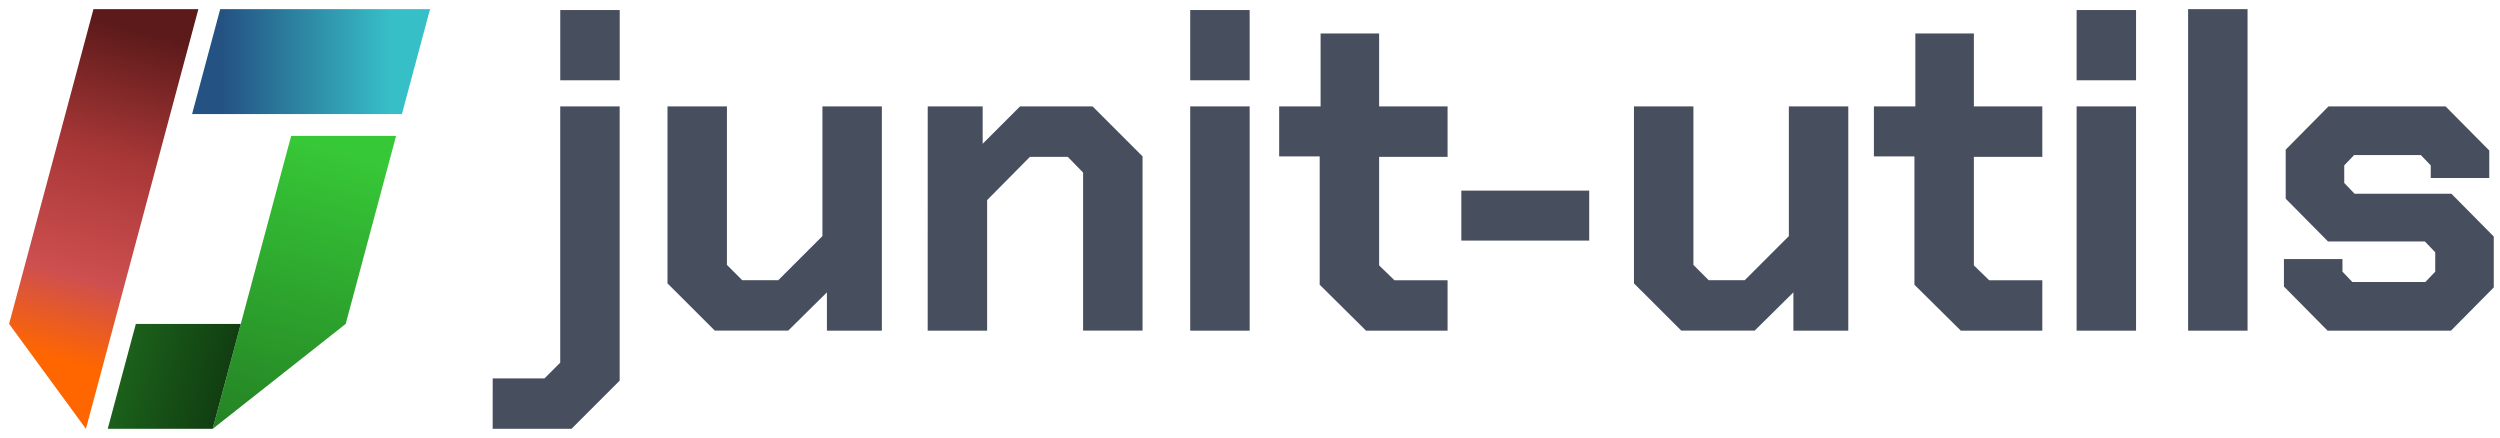
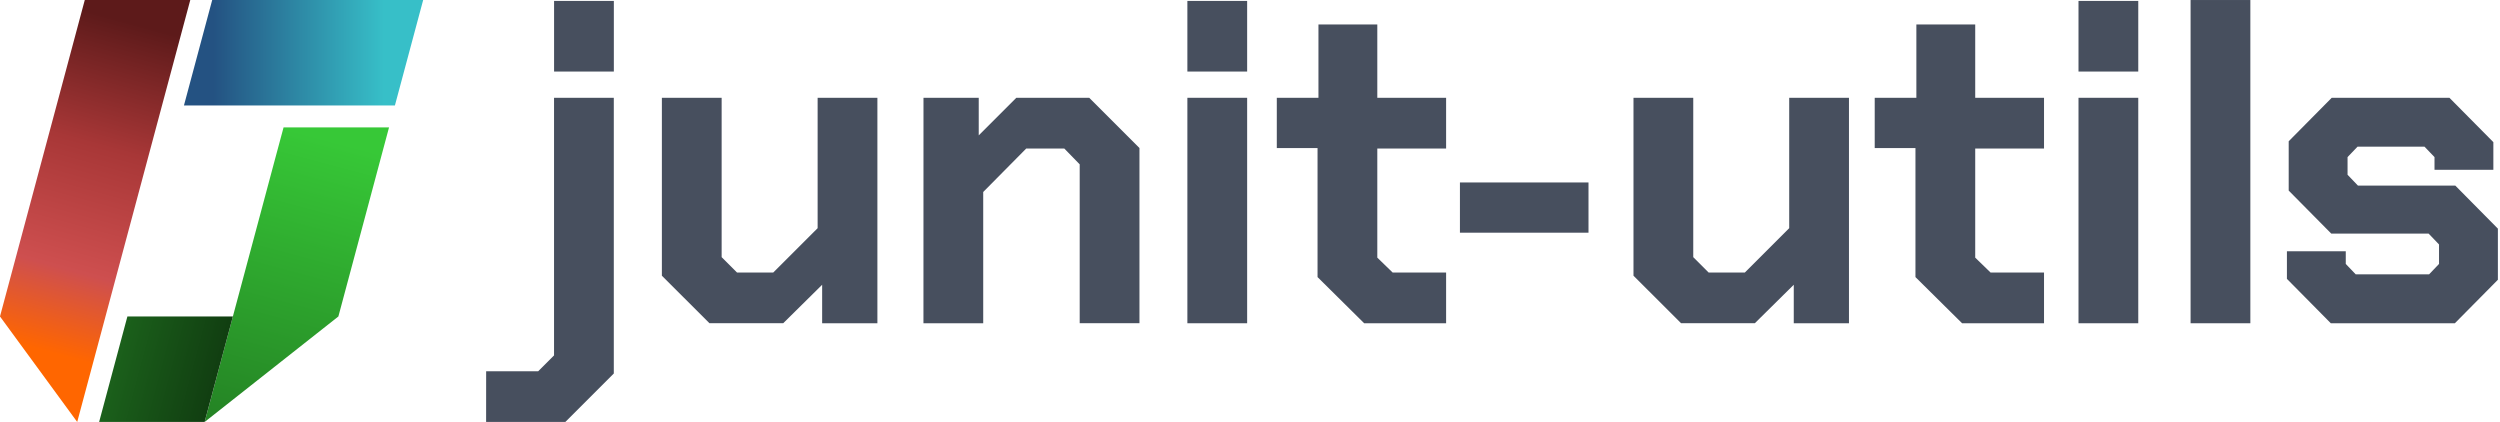
- <svg xmlns="http://www.w3.org/2000/svg" xmlns:xlink="http://www.w3.org/1999/xlink" id="svg8" version="1.1" viewBox="0 0 72.496 12.7" height="48" width="274">
+ <svg xmlns="http://www.w3.org/2000/svg" xmlns:xlink="http://www.w3.org/1999/xlink" width="237" height="40" viewBox="0 0 62.706 10.583" version="1.1" id="svg8">
  <defs id="defs2">
    <linearGradient id="linearGradient990">
-       <stop id="stop986" offset="0" style="stop-color:#1b601b;stop-opacity:1;" />
-       <stop id="stop988" offset="1" style="stop-color:#113e11;stop-opacity:1" />
+       <stop style="stop-color:#1b601b;stop-opacity:1;" offset="0" id="stop986" />
+       <stop style="stop-color:#113e11;stop-opacity:1" offset="1" id="stop988" />
    </linearGradient>
    <linearGradient id="linearGradient982">
-       <stop style="stop-color:#37bfc8;stop-opacity:1" offset="0" id="stop978" />
-       <stop style="stop-color:#245282;stop-opacity:1" offset="1" id="stop980" />
+       <stop id="stop978" offset="0" style="stop-color:#37bfc8;stop-opacity:1" />
+       <stop id="stop980" offset="1" style="stop-color:#245282;stop-opacity:1" />
    </linearGradient>
    <linearGradient id="linearGradient960">
-       <stop id="stop956" offset="0" style="stop-color:#37c837;stop-opacity:1;" />
-       <stop id="stop958" offset="1" style="stop-color:#248224;stop-opacity:1" />
+       <stop style="stop-color:#37c837;stop-opacity:1;" offset="0" id="stop956" />
+       <stop style="stop-color:#248224;stop-opacity:1" offset="1" id="stop958" />
    </linearGradient>
    <linearGradient id="linearGradient914">
-       <stop id="stop910" offset="0" style="stop-color:#ff6600;stop-opacity:1" />
-       <stop style="stop-color:#ce4f4f;stop-opacity:1" offset="0.25" id="stop918" />
-       <stop id="stop984" offset="0.625" style="stop-color:#a83737;stop-opacity:1;" />
-       <stop id="stop912" offset="1" style="stop-color:#5d1a1a;stop-opacity:1" />
+       <stop style="stop-color:#ff6600;stop-opacity:1" offset="0" id="stop910" />
+       <stop id="stop918" offset="0.25" style="stop-color:#ce4f4f;stop-opacity:1" />
+       <stop style="stop-color:#a83737;stop-opacity:1;" offset="0.625" id="stop984" />
+       <stop style="stop-color:#5d1a1a;stop-opacity:1" offset="1" id="stop912" />
    </linearGradient>
-     <linearGradient gradientTransform="matrix(0.02017912,0,0,0.02017912,12.72265,-1.368667)" gradientUnits="userSpaceOnUse" y2="114.128" x2="-401.211" y1="592.132" x1="-531.926" id="linearGradient916" xlink:href="#linearGradient914" />
-     <linearGradient gradientTransform="matrix(0.02017912,0,0,0.02017912,15.14415,-1.368667)" gradientUnits="userSpaceOnUse" y2="688" x2="-446.529" y1="258" x1="-331.311" id="linearGradient962" xlink:href="#linearGradient960" />
-     <linearGradient gradientUnits="userSpaceOnUse" y2="159" x2="-433.471" y1="159" x1="-184.736" id="linearGradient970" xlink:href="#linearGradient982" />
-     <linearGradient gradientTransform="matrix(0.07626756,0,0,0.07626756,14.77742,-1.416949)" gradientUnits="userSpaceOnUse" y2="167.363" x2="-69.368" y1="167.363" x1="-110.114" id="linearGradient992" xlink:href="#linearGradient990" />
-     <linearGradient gradientTransform="matrix(0.02017912,0,0,0.02017912,15.14415,-1.368667)" y2="159" x2="-433.471" y1="159" x1="-184.736" gradientUnits="userSpaceOnUse" id="linearGradient1038" xlink:href="#linearGradient982" />
+     <linearGradient xlink:href="#linearGradient914" id="linearGradient916" x1="-531.926" y1="592.132" x2="-401.211" y2="114.128" gradientUnits="userSpaceOnUse" gradientTransform="matrix(0.02017912,0,0,0.02017912,12.72265,-1.368667)" />
+     <linearGradient xlink:href="#linearGradient960" id="linearGradient962" x1="-331.311" y1="258" x2="-446.529" y2="688" gradientUnits="userSpaceOnUse" gradientTransform="matrix(0.02017912,0,0,0.02017912,15.14415,-1.368667)" />
+     <linearGradient xlink:href="#linearGradient982" id="linearGradient970" x1="-184.736" y1="159" x2="-433.471" y2="159" gradientUnits="userSpaceOnUse" />
+     <linearGradient xlink:href="#linearGradient990" id="linearGradient992" x1="-110.114" y1="167.363" x2="-69.368" y2="167.363" gradientUnits="userSpaceOnUse" gradientTransform="matrix(0.07626756,0,0,0.07626756,14.77742,-1.416949)" />
+     <linearGradient xlink:href="#linearGradient982" id="linearGradient1038" gradientUnits="userSpaceOnUse" x1="-184.736" y1="159" x2="-433.471" y2="159" gradientTransform="matrix(0.02017912,0,0,0.02017912,15.14415,-1.368667)" />
  </defs>
  <g id="layer1">
-     <g id="g930">
-       <g style="stroke-width:1.043" transform="matrix(0.979123,0,0,0.979123,0.1614034,0.1821121)" id="g889">
-         <path d="M 8.459,3.838 8.204,4.786 7.799,6.299 6.966,9.407 6.134,12.515 10.074,9.407 10.907,6.299 11.312,4.786 11.566,3.838 Z" style="fill:url(#linearGradient962);fill-opacity:1;stroke-width:0.032;stroke-linecap:square;paint-order:stroke fill markers" id="rect947" />
-         <path d="M 6.357,0.084 5.524,3.192 H 8.632 11.739 L 12.572,0.084 H 9.464 Z" style="fill:url(#linearGradient1038);fill-opacity:1;stroke-width:0.032;stroke-linecap:square;paint-order:stroke fill markers" id="rect924" />
-         <rect transform="matrix(1,0,-0.2588191,0.9659258,0,0)" y="9.739" x="6.379" height="3.217" width="3.108" id="rect861" style="fill:url(#linearGradient992);fill-opacity:1;stroke-width:0.032;stroke-linecap:square;paint-order:stroke fill markers" />
-         <path d="M 2.603,0.084 1.771,3.192 0.938,6.299 0.105,9.407 2.38,12.515 3.213,9.407 4.046,6.299 4.878,3.192 5.711,0.084 Z" style="fill:url(#linearGradient916);fill-opacity:1;stroke:none;stroke-width:0.021px;stroke-linecap:butt;stroke-linejoin:miter;stroke-opacity:1" id="path867" />
+     <g id="g919">
+       <g id="g889" transform="matrix(0.8514112,0,0,0.8514112,-0.08972172,-0.0717141)" style="stroke-width:1.043">
+         <path id="rect947" style="fill:url(#linearGradient962);fill-opacity:1;stroke-width:0.032;stroke-linecap:square;paint-order:stroke fill markers" d="M 8.459,3.838 8.204,4.786 7.799,6.299 6.966,9.407 6.134,12.515 10.074,9.407 10.907,6.299 11.312,4.786 11.566,3.838 Z" />
+         <path id="rect924" style="fill:url(#linearGradient1038);fill-opacity:1;stroke-width:0.032;stroke-linecap:square;paint-order:stroke fill markers" d="M 6.357,0.084 5.524,3.192 H 8.632 11.739 L 12.572,0.084 H 9.464 Z" />
+         <rect style="fill:url(#linearGradient992);fill-opacity:1;stroke-width:0.032;stroke-linecap:square;paint-order:stroke fill markers" id="rect861" width="3.108" height="3.217" x="6.379" y="9.739" transform="matrix(1,0,-0.2588191,0.9659258,0,0)" />
+         <path id="path867" style="fill:url(#linearGradient916);fill-opacity:1;stroke:none;stroke-width:0.021px;stroke-linecap:butt;stroke-linejoin:miter;stroke-opacity:1" d="M 2.603,0.084 1.771,3.192 0.938,6.299 0.105,9.407 2.38,12.515 3.213,9.407 4.046,6.299 4.878,3.192 5.711,0.084 Z" />
      </g>
-       <g style="stroke-width:0.913" transform="matrix(1.095237,0,0,1.095237,-1.044764,-0.6047522)" id="g1250">
-         <path style="font-style:normal;font-variant:normal;font-weight:bold;font-stretch:normal;font-size:11.923px;line-height:1.25;font-family:'Chakra Petch';-inkscape-font-specification:'Chakra Petch Bold';letter-spacing:-0.226px;word-spacing:0px;fill:#474f5e;fill-opacity:1;stroke:none;stroke-width:0.018" d="m 13.999,10.571 h 1.371 l 0.417,-0.417 V 3.369 h 1.574 v 7.261 l -1.276,1.276 h -2.087 z" id="path1103" />
-         <path id="path1069" style="font-style:normal;font-variant:normal;font-weight:bold;font-stretch:normal;font-size:11.923px;line-height:1.25;font-family:'Chakra Petch';-inkscape-font-specification:'Chakra Petch Bold';letter-spacing:-0.226px;word-spacing:0px;fill:#474f5e;fill-opacity:1;stroke:none;stroke-width:0.018" d="M 18.627,8.055 V 3.369 h 1.574 v 4.197 l 0.405,0.405 h 0.954 L 22.729,6.803 V 3.369 h 1.574 V 9.307 H 22.848 V 8.293 l -1.025,1.013 h -1.943 z" />
-         <path id="path1071" style="font-style:normal;font-variant:normal;font-weight:bold;font-stretch:normal;font-size:11.923px;line-height:1.25;font-family:'Chakra Petch';-inkscape-font-specification:'Chakra Petch Bold';letter-spacing:-0.226px;word-spacing:0px;fill:#474f5e;fill-opacity:1;stroke:none;stroke-width:0.018" d="m 25.517,3.369 h 1.455 v 0.99 l 0.99,-0.99 h 1.92 l 1.323,1.323 v 4.614 H 29.631 V 5.122 L 29.225,4.705 h -1.002 l -1.133,1.145 v 3.458 h -1.574 z" />
-         <path style="font-style:normal;font-variant:normal;font-weight:bold;font-stretch:normal;font-size:11.923px;line-height:1.25;font-family:'Chakra Petch';-inkscape-font-specification:'Chakra Petch Bold';letter-spacing:-0.226px;word-spacing:0px;fill:#474f5e;fill-opacity:1;stroke:none;stroke-width:0.018" d="m 32.467,3.369 h 1.574 v 5.938 h -1.574 z" id="path1107" />
-         <path id="path1075" style="font-style:normal;font-variant:normal;font-weight:bold;font-stretch:normal;font-size:11.923px;line-height:1.25;font-family:'Chakra Petch';-inkscape-font-specification:'Chakra Petch Bold';letter-spacing:-0.226px;word-spacing:0px;fill:#474f5e;fill-opacity:1;stroke:none;stroke-width:0.018" d="M 35.895,8.091 V 4.693 H 34.822 V 3.369 h 1.097 V 1.438 h 1.55 v 1.932 h 1.812 v 1.335 h -1.812 v 2.874 l 0.405,0.393 h 1.407 v 1.335 h -2.158 z" />
-         <path id="path1079" style="font-style:normal;font-variant:normal;font-weight:bold;font-stretch:normal;font-size:11.923px;line-height:1.25;font-family:'Chakra Petch';-inkscape-font-specification:'Chakra Petch Bold';letter-spacing:-0.226px;word-spacing:0px;fill:#474f5e;fill-opacity:1;stroke:none;stroke-width:0.018" d="M 44.216,8.055 V 3.369 h 1.574 v 4.197 l 0.405,0.405 h 0.954 L 48.317,6.803 V 3.369 h 1.574 V 9.307 H 48.437 V 8.293 l -1.025,1.013 h -1.943 z" />
-         <path id="path1081" style="font-style:normal;font-variant:normal;font-weight:bold;font-stretch:normal;font-size:11.923px;line-height:1.25;font-family:'Chakra Petch';-inkscape-font-specification:'Chakra Petch Bold';letter-spacing:-0.226px;word-spacing:0px;fill:#474f5e;fill-opacity:1;stroke:none;stroke-width:0.018" d="M 51.642,8.091 V 4.693 H 50.569 V 3.369 h 1.097 V 1.438 h 1.55 v 1.932 h 1.812 V 4.705 H 53.216 v 2.874 l 0.405,0.393 h 1.407 v 1.335 h -2.158 z" />
-         <path style="font-style:normal;font-variant:normal;font-weight:bold;font-stretch:normal;font-size:11.923px;line-height:1.25;font-family:'Chakra Petch';-inkscape-font-specification:'Chakra Petch Bold';letter-spacing:-0.226px;word-spacing:0px;fill:#474f5e;fill-opacity:1;stroke:none;stroke-width:0.018" d="m 55.936,3.369 h 1.574 v 5.938 h -1.574 z" id="path1111" />
-         <path id="path1085" style="font-style:normal;font-variant:normal;font-weight:bold;font-stretch:normal;font-size:11.923px;line-height:1.25;font-family:'Chakra Petch';-inkscape-font-specification:'Chakra Petch Bold';letter-spacing:-0.226px;word-spacing:0px;fill:#474f5e;fill-opacity:1;stroke:none;stroke-width:0.018" d="m 58.888,0.794 h 1.574 V 9.307 h -1.574 z" />
-         <path id="path1087" style="font-style:normal;font-variant:normal;font-weight:bold;font-stretch:normal;font-size:11.923px;line-height:1.25;font-family:'Chakra Petch';-inkscape-font-specification:'Chakra Petch Bold';letter-spacing:-0.226px;word-spacing:0px;fill:#474f5e;fill-opacity:1;stroke:none;stroke-width:0.018" d="M 61.425,8.138 V 7.411 h 1.55 l -5e-6,0.334 0.262,0.274 h 1.932 L 65.431,7.745 V 7.232 L 65.157,6.946 h -2.564 L 61.472,5.813 V 4.514 L 62.605,3.369 h 3.1 l 1.157,1.168 V 5.265 H 65.312 V 4.931 L 65.049,4.657 h -1.765 l -0.262,0.274 v 0.465 l 0.274,0.286 h 2.564 l 1.121,1.133 v 1.347 l -1.133,1.145 h -3.267 z" />
-         <path id="path1113" d="m 55.936,0.818 h 1.574 v 1.86 h -1.574 z" style="font-style:normal;font-variant:normal;font-weight:bold;font-stretch:normal;font-size:11.923px;line-height:1.25;font-family:'Chakra Petch';-inkscape-font-specification:'Chakra Petch Bold';letter-spacing:-0.226px;word-spacing:0px;fill:#474f5e;fill-opacity:1;stroke:none;stroke-width:0.018" />
-         <path style="font-style:normal;font-variant:normal;font-weight:bold;font-stretch:normal;font-size:11.923px;line-height:1.25;font-family:'Chakra Petch';-inkscape-font-specification:'Chakra Petch Bold';letter-spacing:-0.226px;word-spacing:0px;fill:#474f5e;fill-opacity:1;stroke:none;stroke-width:0.018" d="m 32.467,0.818 h 1.574 v 1.86 h -1.574 z" id="path1115" />
-         <path id="path1117" d="m 15.788,0.818 h 1.574 v 1.86 h -1.574 z" style="font-style:normal;font-variant:normal;font-weight:bold;font-stretch:normal;font-size:11.923px;line-height:1.25;font-family:'Chakra Petch';-inkscape-font-specification:'Chakra Petch Bold';letter-spacing:-0.226px;word-spacing:0px;fill:#474f5e;fill-opacity:1;stroke:none;stroke-width:0.018" />
-         <path d="m 39.645,5.599 h 3.386 v 1.323 h -3.386 z" style="font-style:normal;font-variant:normal;font-weight:bold;font-stretch:normal;font-size:11.923px;line-height:1.25;font-family:'Chakra Petch';-inkscape-font-specification:'Chakra Petch Bold';letter-spacing:-0.226px;word-spacing:0px;fill:#474f5e;fill-opacity:1;stroke:none;stroke-width:0.018" id="path1077-1" />
+       <g id="g1250" transform="matrix(0.9523796,0,0,0.9523796,-1.138562,-0.7559439)" style="stroke-width:0.913">
+         <path id="path1103" d="m 13.999,10.571 h 1.371 l 0.417,-0.417 V 3.369 h 1.574 v 7.261 l -1.276,1.276 h -2.087 z" style="font-style:normal;font-variant:normal;font-weight:bold;font-stretch:normal;font-size:11.923px;line-height:1.25;font-family:'Chakra Petch';-inkscape-font-specification:'Chakra Petch Bold';letter-spacing:-0.226px;word-spacing:0px;fill:#474f5e;fill-opacity:1;stroke:none;stroke-width:0.018" />
+         <path d="M 18.627,8.055 V 3.369 h 1.574 v 4.197 l 0.405,0.405 h 0.954 L 22.729,6.803 V 3.369 h 1.574 V 9.307 H 22.848 V 8.293 l -1.025,1.013 h -1.943 z" style="font-style:normal;font-variant:normal;font-weight:bold;font-stretch:normal;font-size:11.923px;line-height:1.25;font-family:'Chakra Petch';-inkscape-font-specification:'Chakra Petch Bold';letter-spacing:-0.226px;word-spacing:0px;fill:#474f5e;fill-opacity:1;stroke:none;stroke-width:0.018" id="path1069" />
+         <path d="m 25.517,3.369 h 1.455 v 0.99 l 0.99,-0.99 h 1.92 l 1.323,1.323 v 4.614 H 29.631 V 5.122 L 29.225,4.705 h -1.002 l -1.133,1.145 v 3.458 h -1.574 z" style="font-style:normal;font-variant:normal;font-weight:bold;font-stretch:normal;font-size:11.923px;line-height:1.25;font-family:'Chakra Petch';-inkscape-font-specification:'Chakra Petch Bold';letter-spacing:-0.226px;word-spacing:0px;fill:#474f5e;fill-opacity:1;stroke:none;stroke-width:0.018" id="path1071" />
+         <path id="path1107" d="m 32.467,3.369 h 1.574 v 5.938 h -1.574 z" style="font-style:normal;font-variant:normal;font-weight:bold;font-stretch:normal;font-size:11.923px;line-height:1.25;font-family:'Chakra Petch';-inkscape-font-specification:'Chakra Petch Bold';letter-spacing:-0.226px;word-spacing:0px;fill:#474f5e;fill-opacity:1;stroke:none;stroke-width:0.018" />
+         <path d="M 35.895,8.091 V 4.693 H 34.822 V 3.369 h 1.097 V 1.438 h 1.55 v 1.932 h 1.812 v 1.335 h -1.812 v 2.874 l 0.405,0.393 h 1.407 v 1.335 h -2.158 z" style="font-style:normal;font-variant:normal;font-weight:bold;font-stretch:normal;font-size:11.923px;line-height:1.25;font-family:'Chakra Petch';-inkscape-font-specification:'Chakra Petch Bold';letter-spacing:-0.226px;word-spacing:0px;fill:#474f5e;fill-opacity:1;stroke:none;stroke-width:0.018" id="path1075" />
+         <path d="M 44.216,8.055 V 3.369 h 1.574 v 4.197 l 0.405,0.405 h 0.954 L 48.317,6.803 V 3.369 h 1.574 V 9.307 H 48.437 V 8.293 l -1.025,1.013 h -1.943 z" style="font-style:normal;font-variant:normal;font-weight:bold;font-stretch:normal;font-size:11.923px;line-height:1.25;font-family:'Chakra Petch';-inkscape-font-specification:'Chakra Petch Bold';letter-spacing:-0.226px;word-spacing:0px;fill:#474f5e;fill-opacity:1;stroke:none;stroke-width:0.018" id="path1079" />
+         <path d="M 51.642,8.091 V 4.693 H 50.569 V 3.369 h 1.097 V 1.438 h 1.55 v 1.932 h 1.812 V 4.705 H 53.216 v 2.874 l 0.405,0.393 h 1.407 v 1.335 h -2.158 z" style="font-style:normal;font-variant:normal;font-weight:bold;font-stretch:normal;font-size:11.923px;line-height:1.25;font-family:'Chakra Petch';-inkscape-font-specification:'Chakra Petch Bold';letter-spacing:-0.226px;word-spacing:0px;fill:#474f5e;fill-opacity:1;stroke:none;stroke-width:0.018" id="path1081" />
+         <path id="path1111" d="m 55.936,3.369 h 1.574 v 5.938 h -1.574 z" style="font-style:normal;font-variant:normal;font-weight:bold;font-stretch:normal;font-size:11.923px;line-height:1.25;font-family:'Chakra Petch';-inkscape-font-specification:'Chakra Petch Bold';letter-spacing:-0.226px;word-spacing:0px;fill:#474f5e;fill-opacity:1;stroke:none;stroke-width:0.018" />
+         <path d="m 58.888,0.794 h 1.574 V 9.307 h -1.574 z" style="font-style:normal;font-variant:normal;font-weight:bold;font-stretch:normal;font-size:11.923px;line-height:1.25;font-family:'Chakra Petch';-inkscape-font-specification:'Chakra Petch Bold';letter-spacing:-0.226px;word-spacing:0px;fill:#474f5e;fill-opacity:1;stroke:none;stroke-width:0.018" id="path1085" />
+         <path d="M 61.425,8.138 V 7.411 h 1.55 l -5e-6,0.334 0.262,0.274 h 1.932 L 65.431,7.745 V 7.232 L 65.157,6.946 h -2.564 L 61.472,5.813 V 4.514 L 62.605,3.369 h 3.1 l 1.157,1.168 V 5.265 H 65.312 V 4.931 L 65.049,4.657 h -1.765 l -0.262,0.274 v 0.465 l 0.274,0.286 h 2.564 l 1.121,1.133 v 1.347 l -1.133,1.145 h -3.267 z" style="font-style:normal;font-variant:normal;font-weight:bold;font-stretch:normal;font-size:11.923px;line-height:1.25;font-family:'Chakra Petch';-inkscape-font-specification:'Chakra Petch Bold';letter-spacing:-0.226px;word-spacing:0px;fill:#474f5e;fill-opacity:1;stroke:none;stroke-width:0.018" id="path1087" />
+         <path style="font-style:normal;font-variant:normal;font-weight:bold;font-stretch:normal;font-size:11.923px;line-height:1.25;font-family:'Chakra Petch';-inkscape-font-specification:'Chakra Petch Bold';letter-spacing:-0.226px;word-spacing:0px;fill:#474f5e;fill-opacity:1;stroke:none;stroke-width:0.018" d="m 55.936,0.818 h 1.574 v 1.86 h -1.574 z" id="path1113" />
+         <path id="path1115" d="m 32.467,0.818 h 1.574 v 1.86 h -1.574 z" style="font-style:normal;font-variant:normal;font-weight:bold;font-stretch:normal;font-size:11.923px;line-height:1.25;font-family:'Chakra Petch';-inkscape-font-specification:'Chakra Petch Bold';letter-spacing:-0.226px;word-spacing:0px;fill:#474f5e;fill-opacity:1;stroke:none;stroke-width:0.018" />
+         <path style="font-style:normal;font-variant:normal;font-weight:bold;font-stretch:normal;font-size:11.923px;line-height:1.25;font-family:'Chakra Petch';-inkscape-font-specification:'Chakra Petch Bold';letter-spacing:-0.226px;word-spacing:0px;fill:#474f5e;fill-opacity:1;stroke:none;stroke-width:0.018" d="m 15.788,0.818 h 1.574 v 1.86 h -1.574 z" id="path1117" />
+         <path id="path1077-1" style="font-style:normal;font-variant:normal;font-weight:bold;font-stretch:normal;font-size:11.923px;line-height:1.25;font-family:'Chakra Petch';-inkscape-font-specification:'Chakra Petch Bold';letter-spacing:-0.226px;word-spacing:0px;fill:#474f5e;fill-opacity:1;stroke:none;stroke-width:0.018" d="m 39.645,5.599 h 3.386 v 1.323 h -3.386 z" />
      </g>
    </g>
  </g>
</svg>
